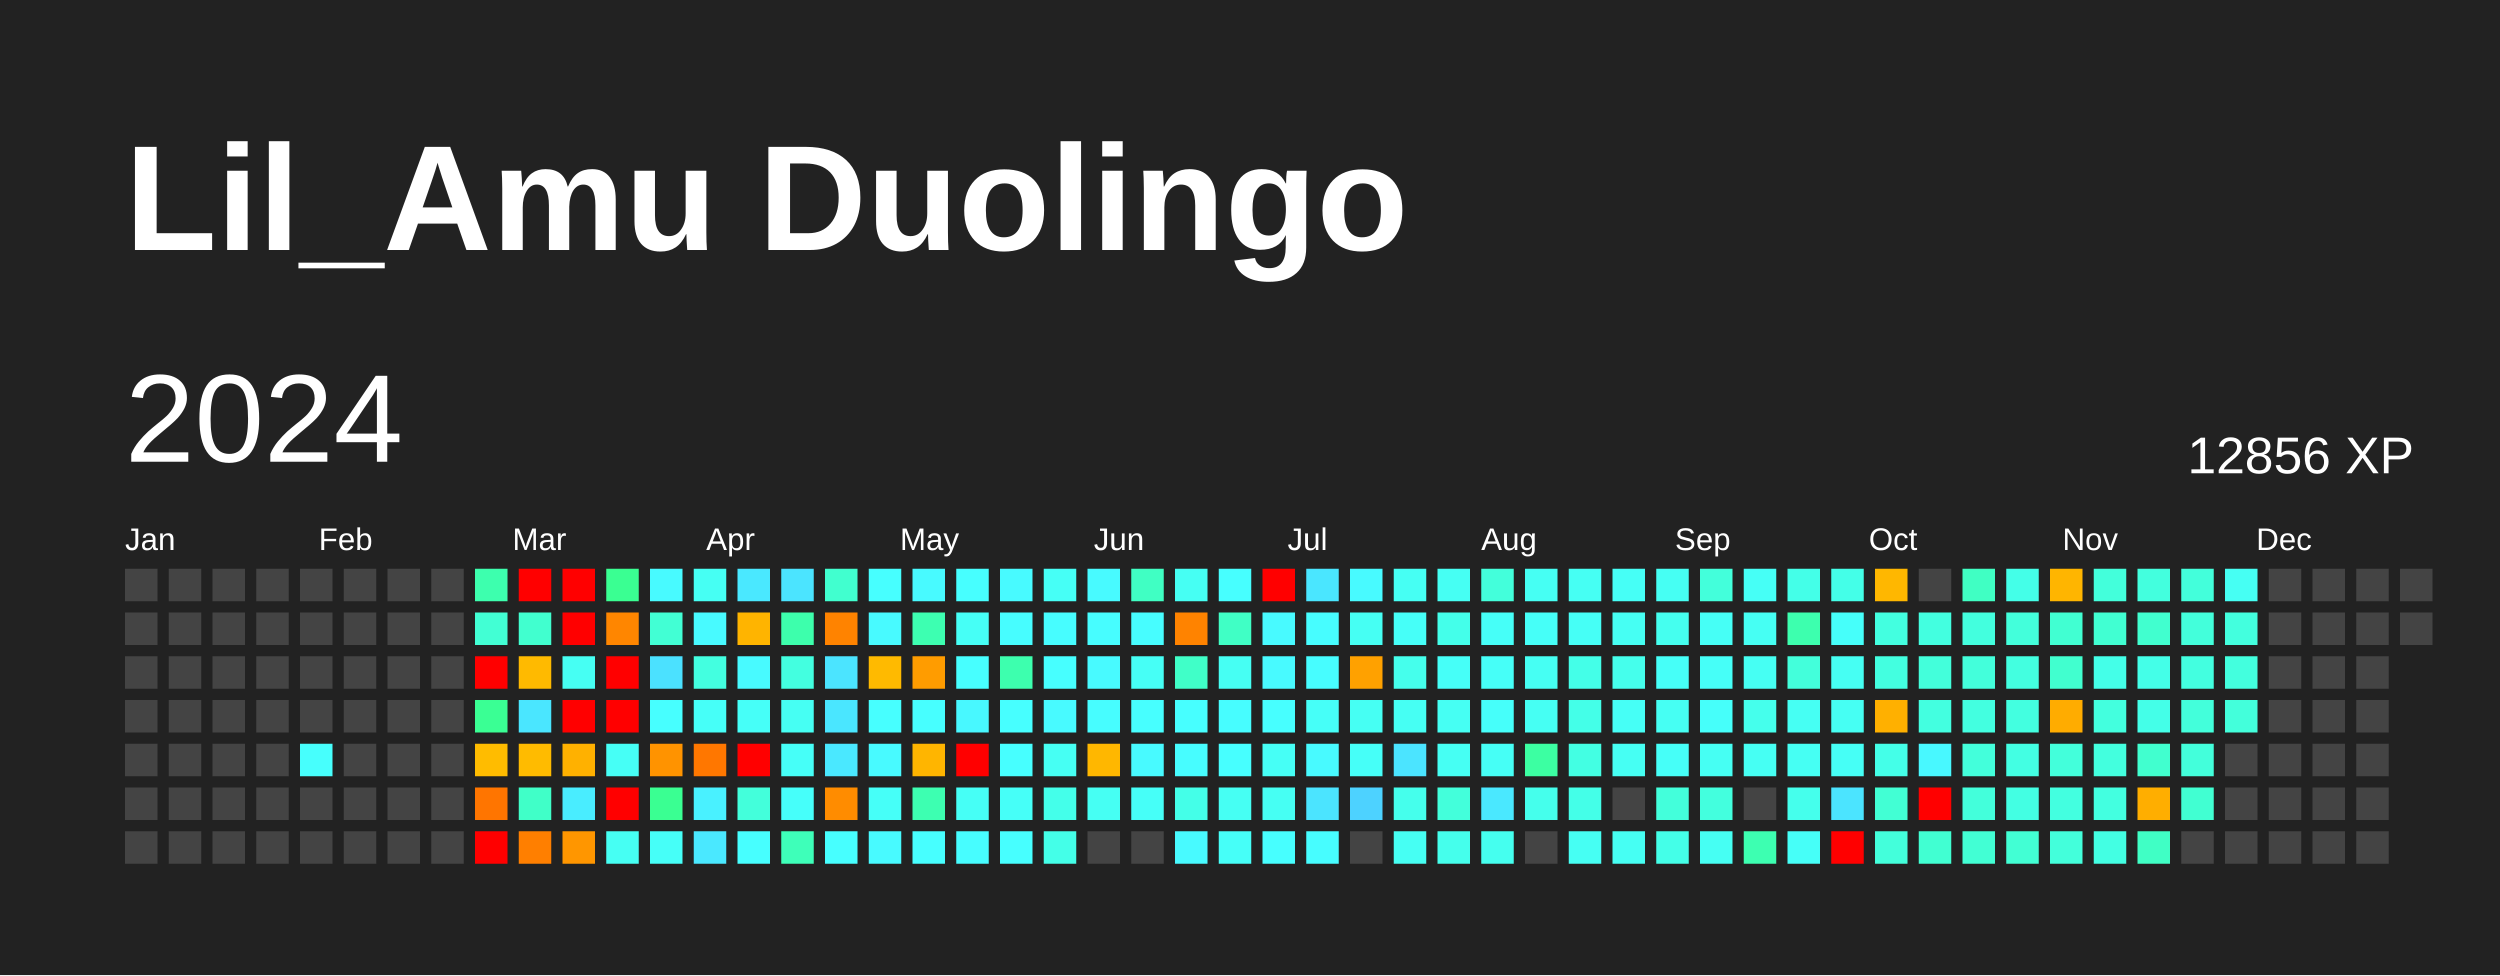
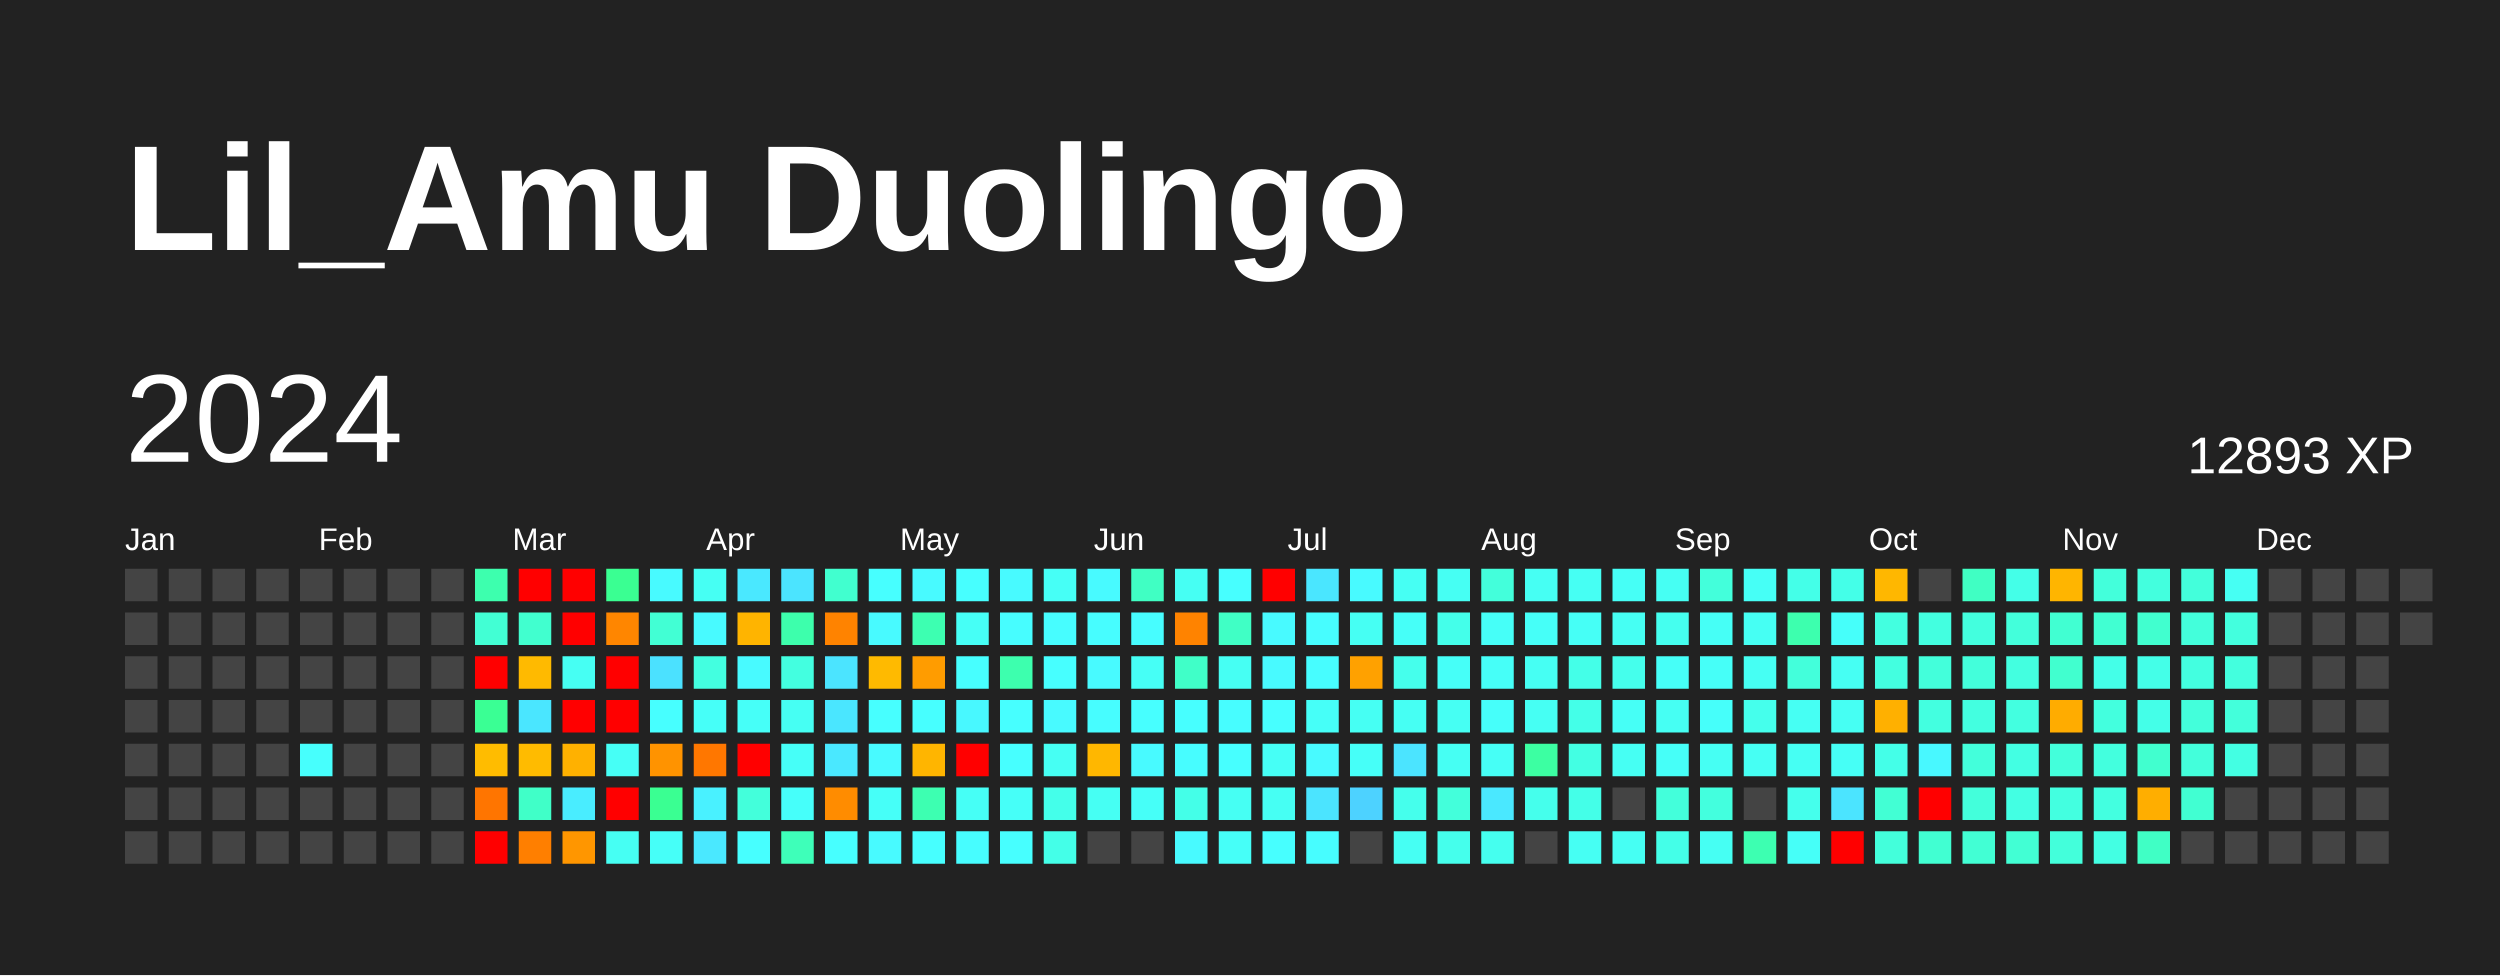
<svg xmlns="http://www.w3.org/2000/svg" baseProfile="full" height="78mm" version="1.1" viewBox="0,0,200,78" width="200mm">
  <defs />
  <rect fill="#222222" height="78" width="200" x="0" y="0" />
  <text fill="#FFFFFF" style="font-size:12px; font-family:Arial; font-weight:bold;" x="10" y="20">Lil_Amu Duolingo</text>
  <text dominant-baseline="hanging" fill="#FFFFFF" style="font-size:10.0px; font-family:Arial;" x="10" y="30">2024</text>
-   <text dominant-baseline="hanging" fill="#FFFFFF" style="font-size:4.125px; font-family:Arial;" x="175" y="35">12856 XP</text>
+   <text dominant-baseline="hanging" fill="#FFFFFF" style="font-size:4.125px; font-family:Arial;" x="175" y="35">12893 XP</text>
  <text fill="#FFFFFF" style="font-size:2.5px; font-family:Arial" x="10.0" y="44">Jan</text>
  <text fill="#FFFFFF" style="font-size:2.5px; font-family:Arial" x="25.5" y="44">Feb</text>
  <text fill="#FFFFFF" style="font-size:2.5px; font-family:Arial" x="41.0" y="44">Mar</text>
  <text fill="#FFFFFF" style="font-size:2.5px; font-family:Arial" x="56.5" y="44">Apr</text>
  <text fill="#FFFFFF" style="font-size:2.5px; font-family:Arial" x="72.0" y="44">May</text>
  <text fill="#FFFFFF" style="font-size:2.5px; font-family:Arial" x="87.5" y="44">Jun</text>
  <text fill="#FFFFFF" style="font-size:2.5px; font-family:Arial" x="103.0" y="44">Jul</text>
  <text fill="#FFFFFF" style="font-size:2.5px; font-family:Arial" x="118.5" y="44">Aug</text>
  <text fill="#FFFFFF" style="font-size:2.5px; font-family:Arial" x="134.0" y="44">Sep</text>
  <text fill="#FFFFFF" style="font-size:2.5px; font-family:Arial" x="149.5" y="44">Oct</text>
  <text fill="#FFFFFF" style="font-size:2.5px; font-family:Arial" x="165.0" y="44">Nov</text>
  <text fill="#FFFFFF" style="font-size:2.5px; font-family:Arial" x="180.5" y="44">Dec</text>
  <rect fill="#444444" height="2.6" width="2.6" x="10.0" y="45.5" />
  <rect fill="#444444" height="2.6" width="2.6" x="10.0" y="49.0" />
  <rect fill="#444444" height="2.6" width="2.6" x="10.0" y="52.5" />
  <rect fill="#444444" height="2.6" width="2.6" x="10.0" y="56.0" />
  <rect fill="#444444" height="2.6" width="2.6" x="10.0" y="59.5" />
  <rect fill="#444444" height="2.6" width="2.6" x="10.0" y="63.0" />
  <rect fill="#444444" height="2.6" width="2.6" x="10.0" y="66.5" />
  <rect fill="#444444" height="2.6" width="2.6" x="13.5" y="45.5" />
  <rect fill="#444444" height="2.6" width="2.6" x="13.5" y="49.0" />
  <rect fill="#444444" height="2.6" width="2.6" x="13.5" y="52.5" />
  <rect fill="#444444" height="2.6" width="2.6" x="13.5" y="56.0" />
  <rect fill="#444444" height="2.6" width="2.6" x="13.5" y="59.5" />
  <rect fill="#444444" height="2.6" width="2.6" x="13.5" y="63.0" />
  <rect fill="#444444" height="2.6" width="2.6" x="13.5" y="66.5" />
  <rect fill="#444444" height="2.6" width="2.6" x="17.0" y="45.5" />
  <rect fill="#444444" height="2.6" width="2.6" x="17.0" y="49.0" />
  <rect fill="#444444" height="2.6" width="2.6" x="17.0" y="52.5" />
  <rect fill="#444444" height="2.6" width="2.6" x="17.0" y="56.0" />
  <rect fill="#444444" height="2.6" width="2.6" x="17.0" y="59.5" />
  <rect fill="#444444" height="2.6" width="2.6" x="17.0" y="63.0" />
  <rect fill="#444444" height="2.6" width="2.6" x="17.0" y="66.5" />
  <rect fill="#444444" height="2.6" width="2.6" x="20.5" y="45.5" />
  <rect fill="#444444" height="2.6" width="2.6" x="20.5" y="49.0" />
  <rect fill="#444444" height="2.6" width="2.6" x="20.5" y="52.5" />
  <rect fill="#444444" height="2.6" width="2.6" x="20.5" y="56.0" />
  <rect fill="#444444" height="2.6" width="2.6" x="20.5" y="59.5" />
  <rect fill="#444444" height="2.6" width="2.6" x="20.5" y="63.0" />
  <rect fill="#444444" height="2.6" width="2.6" x="20.5" y="66.5" />
  <rect fill="#444444" height="2.6" width="2.6" x="24.0" y="45.5" />
  <rect fill="#444444" height="2.6" width="2.6" x="24.0" y="49.0" />
  <rect fill="#444444" height="2.6" width="2.6" x="24.0" y="52.5" />
  <rect fill="#444444" height="2.6" width="2.6" x="24.0" y="56.0" />
  <rect fill="#47fffd" height="2.6" width="2.6" x="24.0" y="59.5" />
  <rect fill="#444444" height="2.6" width="2.6" x="24.0" y="63.0" />
  <rect fill="#444444" height="2.6" width="2.6" x="24.0" y="66.5" />
  <rect fill="#444444" height="2.6" width="2.6" x="27.5" y="45.5" />
  <rect fill="#444444" height="2.6" width="2.6" x="27.5" y="49.0" />
  <rect fill="#444444" height="2.6" width="2.6" x="27.5" y="52.5" />
  <rect fill="#444444" height="2.6" width="2.6" x="27.5" y="56.0" />
  <rect fill="#444444" height="2.6" width="2.6" x="27.5" y="59.5" />
  <rect fill="#444444" height="2.6" width="2.6" x="27.5" y="63.0" />
  <rect fill="#444444" height="2.6" width="2.6" x="27.5" y="66.5" />
  <rect fill="#444444" height="2.6" width="2.6" x="31.0" y="45.5" />
  <rect fill="#444444" height="2.6" width="2.6" x="31.0" y="49.0" />
  <rect fill="#444444" height="2.6" width="2.6" x="31.0" y="52.5" />
  <rect fill="#444444" height="2.6" width="2.6" x="31.0" y="56.0" />
  <rect fill="#444444" height="2.6" width="2.6" x="31.0" y="59.5" />
  <rect fill="#444444" height="2.6" width="2.6" x="31.0" y="63.0" />
  <rect fill="#444444" height="2.6" width="2.6" x="31.0" y="66.5" />
  <rect fill="#444444" height="2.6" width="2.6" x="34.5" y="45.5" />
  <rect fill="#444444" height="2.6" width="2.6" x="34.5" y="49.0" />
  <rect fill="#444444" height="2.6" width="2.6" x="34.5" y="52.5" />
  <rect fill="#444444" height="2.6" width="2.6" x="34.5" y="56.0" />
  <rect fill="#444444" height="2.6" width="2.6" x="34.5" y="59.5" />
  <rect fill="#444444" height="2.6" width="2.6" x="34.5" y="63.0" />
  <rect fill="#444444" height="2.6" width="2.6" x="34.5" y="66.5" />
  <rect fill="#3dffae" height="2.6" width="2.6" x="38.0" y="45.5" />
  <rect fill="#42ffd4" height="2.6" width="2.6" x="38.0" y="49.0" />
  <rect fill="red" height="2.6" width="2.6" x="38.0" y="52.5" />
  <rect fill="#3aff94" height="2.6" width="2.6" x="38.0" y="56.0" />
  <rect fill="#ffbc00" height="2.6" width="2.6" x="38.0" y="59.5" />
  <rect fill="#ff7500" height="2.6" width="2.6" x="38.0" y="63.0" />
  <rect fill="red" height="2.6" width="2.6" x="38.0" y="66.5" />
  <rect fill="red" height="2.6" width="2.6" x="41.5" y="45.5" />
  <rect fill="#41ffcf" height="2.6" width="2.6" x="41.5" y="49.0" />
  <rect fill="#ffba00" height="2.6" width="2.6" x="41.5" y="52.5" />
  <rect fill="#4ae6ff" height="2.6" width="2.6" x="41.5" y="56.0" />
  <rect fill="#ffbb00" height="2.6" width="2.6" x="41.5" y="59.5" />
  <rect fill="#40ffc8" height="2.6" width="2.6" x="41.5" y="63.0" />
  <rect fill="#ff7f00" height="2.6" width="2.6" x="41.5" y="66.5" />
  <rect fill="red" height="2.6" width="2.6" x="45.0" y="45.5" />
  <rect fill="red" height="2.6" width="2.6" x="45.0" y="49.0" />
  <rect fill="#46fff3" height="2.6" width="2.6" x="45.0" y="52.5" />
  <rect fill="red" height="2.6" width="2.6" x="45.0" y="56.0" />
  <rect fill="#ffb100" height="2.6" width="2.6" x="45.0" y="59.5" />
  <rect fill="#49edff" height="2.6" width="2.6" x="45.0" y="63.0" />
  <rect fill="#ff9600" height="2.6" width="2.6" x="45.0" y="66.5" />
  <rect fill="#3aff92" height="2.6" width="2.6" x="48.5" y="45.5" />
  <rect fill="#ff8600" height="2.6" width="2.6" x="48.5" y="49.0" />
  <rect fill="red" height="2.6" width="2.6" x="48.5" y="52.5" />
  <rect fill="red" height="2.6" width="2.6" x="48.5" y="56.0" />
  <rect fill="#46fff6" height="2.6" width="2.6" x="48.5" y="59.5" />
  <rect fill="red" height="2.6" width="2.6" x="48.5" y="63.0" />
  <rect fill="#46fff3" height="2.6" width="2.6" x="48.5" y="66.5" />
  <rect fill="#48faff" height="2.6" width="2.6" x="52.0" y="45.5" />
  <rect fill="#42ffd4" height="2.6" width="2.6" x="52.0" y="49.0" />
  <rect fill="#4be1ff" height="2.6" width="2.6" x="52.0" y="52.5" />
  <rect fill="#47ffff" height="2.6" width="2.6" x="52.0" y="56.0" />
  <rect fill="#ff9300" height="2.6" width="2.6" x="52.0" y="59.5" />
  <rect fill="#3aff92" height="2.6" width="2.6" x="52.0" y="63.0" />
  <rect fill="#46fff8" height="2.6" width="2.6" x="52.0" y="66.5" />
  <rect fill="#46fff3" height="2.6" width="2.6" x="55.5" y="45.5" />
  <rect fill="#48faff" height="2.6" width="2.6" x="55.5" y="49.0" />
  <rect fill="#43ffe0" height="2.6" width="2.6" x="55.5" y="52.5" />
  <rect fill="#46fff8" height="2.6" width="2.6" x="55.5" y="56.0" />
  <rect fill="#ff7700" height="2.6" width="2.6" x="55.5" y="59.5" />
  <rect fill="#49f1ff" height="2.6" width="2.6" x="55.5" y="63.0" />
  <rect fill="#4ae8ff" height="2.6" width="2.6" x="55.5" y="66.5" />
  <rect fill="#4ae8ff" height="2.6" width="2.6" x="59.0" y="45.5" />
  <rect fill="#ffb400" height="2.6" width="2.6" x="59.0" y="49.0" />
  <rect fill="#48faff" height="2.6" width="2.6" x="59.0" y="52.5" />
  <rect fill="#46fff8" height="2.6" width="2.6" x="59.0" y="56.0" />
  <rect fill="red" height="2.6" width="2.6" x="59.0" y="59.5" />
  <rect fill="#43ffdb" height="2.6" width="2.6" x="59.0" y="63.0" />
  <rect fill="#47ffff" height="2.6" width="2.6" x="59.0" y="66.5" />
  <rect fill="#4be4ff" height="2.6" width="2.6" x="62.5" y="45.5" />
  <rect fill="#3dffac" height="2.6" width="2.6" x="62.5" y="49.0" />
  <rect fill="#43ffe0" height="2.6" width="2.6" x="62.5" y="52.5" />
  <rect fill="#46fff3" height="2.6" width="2.6" x="62.5" y="56.0" />
  <rect fill="#46fff8" height="2.6" width="2.6" x="62.5" y="59.5" />
  <rect fill="#46fffa" height="2.6" width="2.6" x="62.5" y="63.0" />
  <rect fill="#3effb9" height="2.6" width="2.6" x="62.5" y="66.5" />
  <rect fill="#41ffcf" height="2.6" width="2.6" x="66.0" y="45.5" />
  <rect fill="#ff8300" height="2.6" width="2.6" x="66.0" y="49.0" />
  <rect fill="#4be4ff" height="2.6" width="2.6" x="66.0" y="52.5" />
  <rect fill="#4ae6ff" height="2.6" width="2.6" x="66.0" y="56.0" />
  <rect fill="#4ae8ff" height="2.6" width="2.6" x="66.0" y="59.5" />
  <rect fill="#ff8c00" height="2.6" width="2.6" x="66.0" y="63.0" />
  <rect fill="#47ffff" height="2.6" width="2.6" x="66.0" y="66.5" />
  <rect fill="#47ffff" height="2.6" width="2.6" x="69.5" y="45.5" />
  <rect fill="#48faff" height="2.6" width="2.6" x="69.5" y="49.0" />
  <rect fill="#ffba00" height="2.6" width="2.6" x="69.5" y="52.5" />
  <rect fill="#47ffff" height="2.6" width="2.6" x="69.5" y="56.0" />
  <rect fill="#48faff" height="2.6" width="2.6" x="69.5" y="59.5" />
  <rect fill="#46fff8" height="2.6" width="2.6" x="69.5" y="63.0" />
  <rect fill="#48faff" height="2.6" width="2.6" x="69.5" y="66.5" />
  <rect fill="#48faff" height="2.6" width="2.6" x="73.0" y="45.5" />
  <rect fill="#3dffb1" height="2.6" width="2.6" x="73.0" y="49.0" />
  <rect fill="#ff9c00" height="2.6" width="2.6" x="73.0" y="52.5" />
  <rect fill="#47ffff" height="2.6" width="2.6" x="73.0" y="56.0" />
  <rect fill="#ffb500" height="2.6" width="2.6" x="73.0" y="59.5" />
  <rect fill="#3dffb1" height="2.6" width="2.6" x="73.0" y="63.0" />
  <rect fill="#47ffff" height="2.6" width="2.6" x="73.0" y="66.5" />
  <rect fill="#47ffff" height="2.6" width="2.6" x="76.5" y="45.5" />
  <rect fill="#46fff6" height="2.6" width="2.6" x="76.5" y="49.0" />
  <rect fill="#47ffff" height="2.6" width="2.6" x="76.5" y="52.5" />
  <rect fill="#48f8ff" height="2.6" width="2.6" x="76.5" y="56.0" />
  <rect fill="red" height="2.6" width="2.6" x="76.5" y="59.5" />
  <rect fill="#46fff6" height="2.6" width="2.6" x="76.5" y="63.0" />
  <rect fill="#47fdff" height="2.6" width="2.6" x="76.5" y="66.5" />
  <rect fill="#48faff" height="2.6" width="2.6" x="80.0" y="45.5" />
  <rect fill="#47fdff" height="2.6" width="2.6" x="80.0" y="49.0" />
  <rect fill="#3dffae" height="2.6" width="2.6" x="80.0" y="52.5" />
  <rect fill="#47ffff" height="2.6" width="2.6" x="80.0" y="56.0" />
  <rect fill="#47ffff" height="2.6" width="2.6" x="80.0" y="59.5" />
  <rect fill="#46fff8" height="2.6" width="2.6" x="80.0" y="63.0" />
  <rect fill="#47ffff" height="2.6" width="2.6" x="80.0" y="66.5" />
  <rect fill="#46fff6" height="2.6" width="2.6" x="83.5" y="45.5" />
  <rect fill="#47fdff" height="2.6" width="2.6" x="83.5" y="49.0" />
  <rect fill="#47ffff" height="2.6" width="2.6" x="83.5" y="52.5" />
  <rect fill="#48faff" height="2.6" width="2.6" x="83.5" y="56.0" />
  <rect fill="#46fff3" height="2.6" width="2.6" x="83.5" y="59.5" />
  <rect fill="#44ffea" height="2.6" width="2.6" x="83.5" y="63.0" />
  <rect fill="#44ffe8" height="2.6" width="2.6" x="83.5" y="66.5" />
  <rect fill="#48faff" height="2.6" width="2.6" x="87.0" y="45.5" />
  <rect fill="#47fdff" height="2.6" width="2.6" x="87.0" y="49.0" />
  <rect fill="#48faff" height="2.6" width="2.6" x="87.0" y="52.5" />
  <rect fill="#47fdff" height="2.6" width="2.6" x="87.0" y="56.0" />
  <rect fill="#ffb700" height="2.6" width="2.6" x="87.0" y="59.5" />
  <rect fill="#46fff3" height="2.6" width="2.6" x="87.0" y="63.0" />
  <rect fill="#444444" height="2.6" width="2.6" x="87.0" y="66.5" />
  <rect fill="#40ffc3" height="2.6" width="2.6" x="90.5" y="45.5" />
  <rect fill="#47fdff" height="2.6" width="2.6" x="90.5" y="49.0" />
  <rect fill="#46fff6" height="2.6" width="2.6" x="90.5" y="52.5" />
  <rect fill="#47ffff" height="2.6" width="2.6" x="90.5" y="56.0" />
  <rect fill="#48faff" height="2.6" width="2.6" x="90.5" y="59.5" />
  <rect fill="#46fff8" height="2.6" width="2.6" x="90.5" y="63.0" />
  <rect fill="#444444" height="2.6" width="2.6" x="90.5" y="66.5" />
  <rect fill="#46fff3" height="2.6" width="2.6" x="94.0" y="45.5" />
  <rect fill="#ff8300" height="2.6" width="2.6" x="94.0" y="49.0" />
  <rect fill="#40ffc8" height="2.6" width="2.6" x="94.0" y="52.5" />
  <rect fill="#47ffff" height="2.6" width="2.6" x="94.0" y="56.0" />
  <rect fill="#47fdff" height="2.6" width="2.6" x="94.0" y="59.5" />
  <rect fill="#44ffe8" height="2.6" width="2.6" x="94.0" y="63.0" />
  <rect fill="#48faff" height="2.6" width="2.6" x="94.0" y="66.5" />
  <rect fill="#47ffff" height="2.6" width="2.6" x="97.5" y="45.5" />
  <rect fill="#40ffc5" height="2.6" width="2.6" x="97.5" y="49.0" />
  <rect fill="#46fff3" height="2.6" width="2.6" x="97.5" y="52.5" />
  <rect fill="#47fdff" height="2.6" width="2.6" x="97.5" y="56.0" />
  <rect fill="#47ffff" height="2.6" width="2.6" x="97.5" y="59.5" />
  <rect fill="#46fff3" height="2.6" width="2.6" x="97.5" y="63.0" />
  <rect fill="#46fff8" height="2.6" width="2.6" x="97.5" y="66.5" />
  <rect fill="red" height="2.6" width="2.6" x="101.0" y="45.5" />
  <rect fill="#48faff" height="2.6" width="2.6" x="101.0" y="49.0" />
  <rect fill="#48faff" height="2.6" width="2.6" x="101.0" y="52.5" />
  <rect fill="#47ffff" height="2.6" width="2.6" x="101.0" y="56.0" />
  <rect fill="#46fff6" height="2.6" width="2.6" x="101.0" y="59.5" />
  <rect fill="#46fff3" height="2.6" width="2.6" x="101.0" y="63.0" />
  <rect fill="#47ffff" height="2.6" width="2.6" x="101.0" y="66.5" />
  <rect fill="#4ae6ff" height="2.6" width="2.6" x="104.5" y="45.5" />
  <rect fill="#47fdff" height="2.6" width="2.6" x="104.5" y="49.0" />
  <rect fill="#47fdff" height="2.6" width="2.6" x="104.5" y="52.5" />
  <rect fill="#46fff8" height="2.6" width="2.6" x="104.5" y="56.0" />
  <rect fill="#48faff" height="2.6" width="2.6" x="104.5" y="59.5" />
  <rect fill="#4be4ff" height="2.6" width="2.6" x="104.5" y="63.0" />
  <rect fill="#47fdff" height="2.6" width="2.6" x="104.5" y="66.5" />
  <rect fill="#48faff" height="2.6" width="2.6" x="108.0" y="45.5" />
  <rect fill="#46fff3" height="2.6" width="2.6" x="108.0" y="49.0" />
  <rect fill="#ffa100" height="2.6" width="2.6" x="108.0" y="52.5" />
  <rect fill="#46fff3" height="2.6" width="2.6" x="108.0" y="56.0" />
  <rect fill="#46fff8" height="2.6" width="2.6" x="108.0" y="59.5" />
  <rect fill="#4dd2ff" height="2.6" width="2.6" x="108.0" y="63.0" />
  <rect fill="#444444" height="2.6" width="2.6" x="108.0" y="66.5" />
  <rect fill="#46fff3" height="2.6" width="2.6" x="111.5" y="45.5" />
  <rect fill="#46fff8" height="2.6" width="2.6" x="111.5" y="49.0" />
  <rect fill="#45ffec" height="2.6" width="2.6" x="111.5" y="52.5" />
  <rect fill="#46fff3" height="2.6" width="2.6" x="111.5" y="56.0" />
  <rect fill="#4be4ff" height="2.6" width="2.6" x="111.5" y="59.5" />
  <rect fill="#45ffec" height="2.6" width="2.6" x="111.5" y="63.0" />
  <rect fill="#46fff3" height="2.6" width="2.6" x="111.5" y="66.5" />
  <rect fill="#46fff3" height="2.6" width="2.6" x="115.0" y="45.5" />
  <rect fill="#44ffea" height="2.6" width="2.6" x="115.0" y="49.0" />
  <rect fill="#46fff8" height="2.6" width="2.6" x="115.0" y="52.5" />
  <rect fill="#46fff3" height="2.6" width="2.6" x="115.0" y="56.0" />
  <rect fill="#46fff3" height="2.6" width="2.6" x="115.0" y="59.5" />
  <rect fill="#43ffdb" height="2.6" width="2.6" x="115.0" y="63.0" />
  <rect fill="#45ffec" height="2.6" width="2.6" x="115.0" y="66.5" />
  <rect fill="#43ffdb" height="2.6" width="2.6" x="118.5" y="45.5" />
  <rect fill="#46fff8" height="2.6" width="2.6" x="118.5" y="49.0" />
  <rect fill="#46fff8" height="2.6" width="2.6" x="118.5" y="52.5" />
  <rect fill="#46fffa" height="2.6" width="2.6" x="118.5" y="56.0" />
  <rect fill="#46fff6" height="2.6" width="2.6" x="118.5" y="59.5" />
  <rect fill="#4ae8ff" height="2.6" width="2.6" x="118.5" y="63.0" />
  <rect fill="#45ffef" height="2.6" width="2.6" x="118.5" y="66.5" />
  <rect fill="#46fff3" height="2.6" width="2.6" x="122.0" y="45.5" />
  <rect fill="#46fff8" height="2.6" width="2.6" x="122.0" y="49.0" />
  <rect fill="#46fff3" height="2.6" width="2.6" x="122.0" y="52.5" />
  <rect fill="#46fff3" height="2.6" width="2.6" x="122.0" y="56.0" />
  <rect fill="#3cffa2" height="2.6" width="2.6" x="122.0" y="59.5" />
  <rect fill="#45ffec" height="2.6" width="2.6" x="122.0" y="63.0" />
  <rect fill="#444444" height="2.6" width="2.6" x="122.0" y="66.5" />
  <rect fill="#46fff3" height="2.6" width="2.6" x="125.5" y="45.5" />
  <rect fill="#46fff6" height="2.6" width="2.6" x="125.5" y="49.0" />
  <rect fill="#44ffe8" height="2.6" width="2.6" x="125.5" y="52.5" />
  <rect fill="#44ffe8" height="2.6" width="2.6" x="125.5" y="56.0" />
  <rect fill="#43ffe3" height="2.6" width="2.6" x="125.5" y="59.5" />
  <rect fill="#44ffe8" height="2.6" width="2.6" x="125.5" y="63.0" />
  <rect fill="#46fff3" height="2.6" width="2.6" x="125.5" y="66.5" />
  <rect fill="#46fff6" height="2.6" width="2.6" x="129.0" y="45.5" />
  <rect fill="#46fff3" height="2.6" width="2.6" x="129.0" y="49.0" />
  <rect fill="#45ffec" height="2.6" width="2.6" x="129.0" y="52.5" />
  <rect fill="#46fff6" height="2.6" width="2.6" x="129.0" y="56.0" />
  <rect fill="#46fff3" height="2.6" width="2.6" x="129.0" y="59.5" />
  <rect fill="#444444" height="2.6" width="2.6" x="129.0" y="63.0" />
  <rect fill="#46fff3" height="2.6" width="2.6" x="129.0" y="66.5" />
  <rect fill="#46fff3" height="2.6" width="2.6" x="132.5" y="45.5" />
  <rect fill="#45ffef" height="2.6" width="2.6" x="132.5" y="49.0" />
  <rect fill="#46fff8" height="2.6" width="2.6" x="132.5" y="52.5" />
  <rect fill="#46fff3" height="2.6" width="2.6" x="132.5" y="56.0" />
  <rect fill="#46fff8" height="2.6" width="2.6" x="132.5" y="59.5" />
  <rect fill="#43ffdb" height="2.6" width="2.6" x="132.5" y="63.0" />
  <rect fill="#44ffe8" height="2.6" width="2.6" x="132.5" y="66.5" />
  <rect fill="#43ffdb" height="2.6" width="2.6" x="136.0" y="45.5" />
  <rect fill="#46fff6" height="2.6" width="2.6" x="136.0" y="49.0" />
  <rect fill="#46fff8" height="2.6" width="2.6" x="136.0" y="52.5" />
  <rect fill="#46fffa" height="2.6" width="2.6" x="136.0" y="56.0" />
  <rect fill="#46fff3" height="2.6" width="2.6" x="136.0" y="59.5" />
  <rect fill="#43ffde" height="2.6" width="2.6" x="136.0" y="63.0" />
  <rect fill="#46fff3" height="2.6" width="2.6" x="136.0" y="66.5" />
  <rect fill="#46fff6" height="2.6" width="2.6" x="139.5" y="45.5" />
  <rect fill="#46fff3" height="2.6" width="2.6" x="139.5" y="49.0" />
  <rect fill="#46fff3" height="2.6" width="2.6" x="139.5" y="52.5" />
  <rect fill="#45ffec" height="2.6" width="2.6" x="139.5" y="56.0" />
  <rect fill="#46fff3" height="2.6" width="2.6" x="139.5" y="59.5" />
  <rect fill="#444444" height="2.6" width="2.6" x="139.5" y="63.0" />
  <rect fill="#3dffb1" height="2.6" width="2.6" x="139.5" y="66.5" />
  <rect fill="#44ffe8" height="2.6" width="2.6" x="143.0" y="45.5" />
  <rect fill="#3dffae" height="2.6" width="2.6" x="143.0" y="49.0" />
  <rect fill="#43ffdb" height="2.6" width="2.6" x="143.0" y="52.5" />
  <rect fill="#46fff3" height="2.6" width="2.6" x="143.0" y="56.0" />
  <rect fill="#46fff3" height="2.6" width="2.6" x="143.0" y="59.5" />
  <rect fill="#45ffec" height="2.6" width="2.6" x="143.0" y="63.0" />
  <rect fill="#46fff8" height="2.6" width="2.6" x="143.0" y="66.5" />
  <rect fill="#44ffe8" height="2.6" width="2.6" x="146.5" y="45.5" />
  <rect fill="#46fffa" height="2.6" width="2.6" x="146.5" y="49.0" />
  <rect fill="#46fff3" height="2.6" width="2.6" x="146.5" y="52.5" />
  <rect fill="#46fff3" height="2.6" width="2.6" x="146.5" y="56.0" />
  <rect fill="#46fff6" height="2.6" width="2.6" x="146.5" y="59.5" />
  <rect fill="#4be4ff" height="2.6" width="2.6" x="146.5" y="63.0" />
  <rect fill="red" height="2.6" width="2.6" x="146.5" y="66.5" />
  <rect fill="#ffb700" height="2.6" width="2.6" x="150.0" y="45.5" />
  <rect fill="#43ffe0" height="2.6" width="2.6" x="150.0" y="49.0" />
  <rect fill="#43ffe0" height="2.6" width="2.6" x="150.0" y="52.5" />
  <rect fill="#ffb000" height="2.6" width="2.6" x="150.0" y="56.0" />
  <rect fill="#44ffe8" height="2.6" width="2.6" x="150.0" y="59.5" />
  <rect fill="#42ffd4" height="2.6" width="2.6" x="150.0" y="63.0" />
  <rect fill="#43ffdb" height="2.6" width="2.6" x="150.0" y="66.5" />
  <rect fill="#444444" height="2.6" width="2.6" x="153.5" y="45.5" />
  <rect fill="#43ffe0" height="2.6" width="2.6" x="153.5" y="49.0" />
  <rect fill="#43ffdb" height="2.6" width="2.6" x="153.5" y="52.5" />
  <rect fill="#43ffe0" height="2.6" width="2.6" x="153.5" y="56.0" />
  <rect fill="#48f8ff" height="2.6" width="2.6" x="153.5" y="59.5" />
  <rect fill="red" height="2.6" width="2.6" x="153.5" y="63.0" />
  <rect fill="#41ffd2" height="2.6" width="2.6" x="153.5" y="66.5" />
  <rect fill="#40ffc3" height="2.6" width="2.6" x="157.0" y="45.5" />
  <rect fill="#43ffde" height="2.6" width="2.6" x="157.0" y="49.0" />
  <rect fill="#43ffdb" height="2.6" width="2.6" x="157.0" y="52.5" />
  <rect fill="#43ffe0" height="2.6" width="2.6" x="157.0" y="56.0" />
  <rect fill="#43ffdb" height="2.6" width="2.6" x="157.0" y="59.5" />
  <rect fill="#43ffdb" height="2.6" width="2.6" x="157.0" y="63.0" />
  <rect fill="#42ffd4" height="2.6" width="2.6" x="157.0" y="66.5" />
  <rect fill="#44ffe8" height="2.6" width="2.6" x="160.5" y="45.5" />
  <rect fill="#43ffdb" height="2.6" width="2.6" x="160.5" y="49.0" />
  <rect fill="#43ffe0" height="2.6" width="2.6" x="160.5" y="52.5" />
  <rect fill="#43ffe0" height="2.6" width="2.6" x="160.5" y="56.0" />
  <rect fill="#43ffe3" height="2.6" width="2.6" x="160.5" y="59.5" />
  <rect fill="#43ffe3" height="2.6" width="2.6" x="160.5" y="63.0" />
  <rect fill="#42ffd4" height="2.6" width="2.6" x="160.5" y="66.5" />
  <rect fill="#ffb500" height="2.6" width="2.6" x="164.0" y="45.5" />
  <rect fill="#41ffd2" height="2.6" width="2.6" x="164.0" y="49.0" />
  <rect fill="#41ffcf" height="2.6" width="2.6" x="164.0" y="52.5" />
  <rect fill="#ffac00" height="2.6" width="2.6" x="164.0" y="56.0" />
  <rect fill="#43ffdb" height="2.6" width="2.6" x="164.0" y="59.5" />
  <rect fill="#43ffe0" height="2.6" width="2.6" x="164.0" y="63.0" />
  <rect fill="#43ffdb" height="2.6" width="2.6" x="164.0" y="66.5" />
  <rect fill="#43ffdb" height="2.6" width="2.6" x="167.5" y="45.5" />
  <rect fill="#41ffd2" height="2.6" width="2.6" x="167.5" y="49.0" />
  <rect fill="#44ffe8" height="2.6" width="2.6" x="167.5" y="52.5" />
  <rect fill="#43ffde" height="2.6" width="2.6" x="167.5" y="56.0" />
  <rect fill="#43ffde" height="2.6" width="2.6" x="167.5" y="59.5" />
  <rect fill="#43ffe0" height="2.6" width="2.6" x="167.5" y="63.0" />
  <rect fill="#43ffe3" height="2.6" width="2.6" x="167.5" y="66.5" />
  <rect fill="#43ffde" height="2.6" width="2.6" x="171.0" y="45.5" />
  <rect fill="#41ffcf" height="2.6" width="2.6" x="171.0" y="49.0" />
  <rect fill="#44ffe8" height="2.6" width="2.6" x="171.0" y="52.5" />
  <rect fill="#44ffe8" height="2.6" width="2.6" x="171.0" y="56.0" />
  <rect fill="#41ffcf" height="2.6" width="2.6" x="171.0" y="59.5" />
  <rect fill="#ffae00" height="2.6" width="2.6" x="171.0" y="63.0" />
  <rect fill="#40ffc5" height="2.6" width="2.6" x="171.0" y="66.5" />
  <rect fill="#43ffdb" height="2.6" width="2.6" x="174.5" y="45.5" />
  <rect fill="#43ffdb" height="2.6" width="2.6" x="174.5" y="49.0" />
  <rect fill="#43ffe0" height="2.6" width="2.6" x="174.5" y="52.5" />
  <rect fill="#43ffdb" height="2.6" width="2.6" x="174.5" y="56.0" />
  <rect fill="#43ffdb" height="2.6" width="2.6" x="174.5" y="59.5" />
  <rect fill="#41ffd2" height="2.6" width="2.6" x="174.5" y="63.0" />
  <rect fill="#444444" height="2.6" width="2.6" x="174.5" y="66.5" />
  <rect fill="#46fff3" height="2.6" width="2.6" x="178.0" y="45.5" />
  <rect fill="#43ffde" height="2.6" width="2.6" x="178.0" y="49.0" />
  <rect fill="#43ffde" height="2.6" width="2.6" x="178.0" y="52.5" />
  <rect fill="#43ffdb" height="2.6" width="2.6" x="178.0" y="56.0" />
-   <rect fill="#444444" height="2.6" width="2.6" x="178.0" y="59.5" />
+   <rect fill="#43ffe3" height="2.6" width="2.6" x="178.0" y="59.5" />
  <rect fill="#444444" height="2.6" width="2.6" x="178.0" y="63.0" />
  <rect fill="#444444" height="2.6" width="2.6" x="178.0" y="66.5" />
  <rect fill="#444444" height="2.6" width="2.6" x="181.5" y="45.5" />
  <rect fill="#444444" height="2.6" width="2.6" x="181.5" y="49.0" />
  <rect fill="#444444" height="2.6" width="2.6" x="181.5" y="52.5" />
  <rect fill="#444444" height="2.6" width="2.6" x="181.5" y="56.0" />
  <rect fill="#444444" height="2.6" width="2.6" x="181.5" y="59.5" />
  <rect fill="#444444" height="2.6" width="2.6" x="181.5" y="63.0" />
  <rect fill="#444444" height="2.6" width="2.6" x="181.5" y="66.5" />
  <rect fill="#444444" height="2.6" width="2.6" x="185.0" y="45.5" />
  <rect fill="#444444" height="2.6" width="2.6" x="185.0" y="49.0" />
  <rect fill="#444444" height="2.6" width="2.6" x="185.0" y="52.5" />
  <rect fill="#444444" height="2.6" width="2.6" x="185.0" y="56.0" />
  <rect fill="#444444" height="2.6" width="2.6" x="185.0" y="59.5" />
  <rect fill="#444444" height="2.6" width="2.6" x="185.0" y="63.0" />
  <rect fill="#444444" height="2.6" width="2.6" x="185.0" y="66.5" />
  <rect fill="#444444" height="2.6" width="2.6" x="188.5" y="45.5" />
  <rect fill="#444444" height="2.6" width="2.6" x="188.5" y="49.0" />
  <rect fill="#444444" height="2.6" width="2.6" x="188.5" y="52.5" />
  <rect fill="#444444" height="2.6" width="2.6" x="188.5" y="56.0" />
  <rect fill="#444444" height="2.6" width="2.6" x="188.5" y="59.5" />
  <rect fill="#444444" height="2.6" width="2.6" x="188.5" y="63.0" />
  <rect fill="#444444" height="2.6" width="2.6" x="188.5" y="66.5" />
  <rect fill="#444444" height="2.6" width="2.6" x="192.0" y="45.5" />
  <rect fill="#444444" height="2.6" width="2.6" x="192.0" y="49.0" />
</svg>
